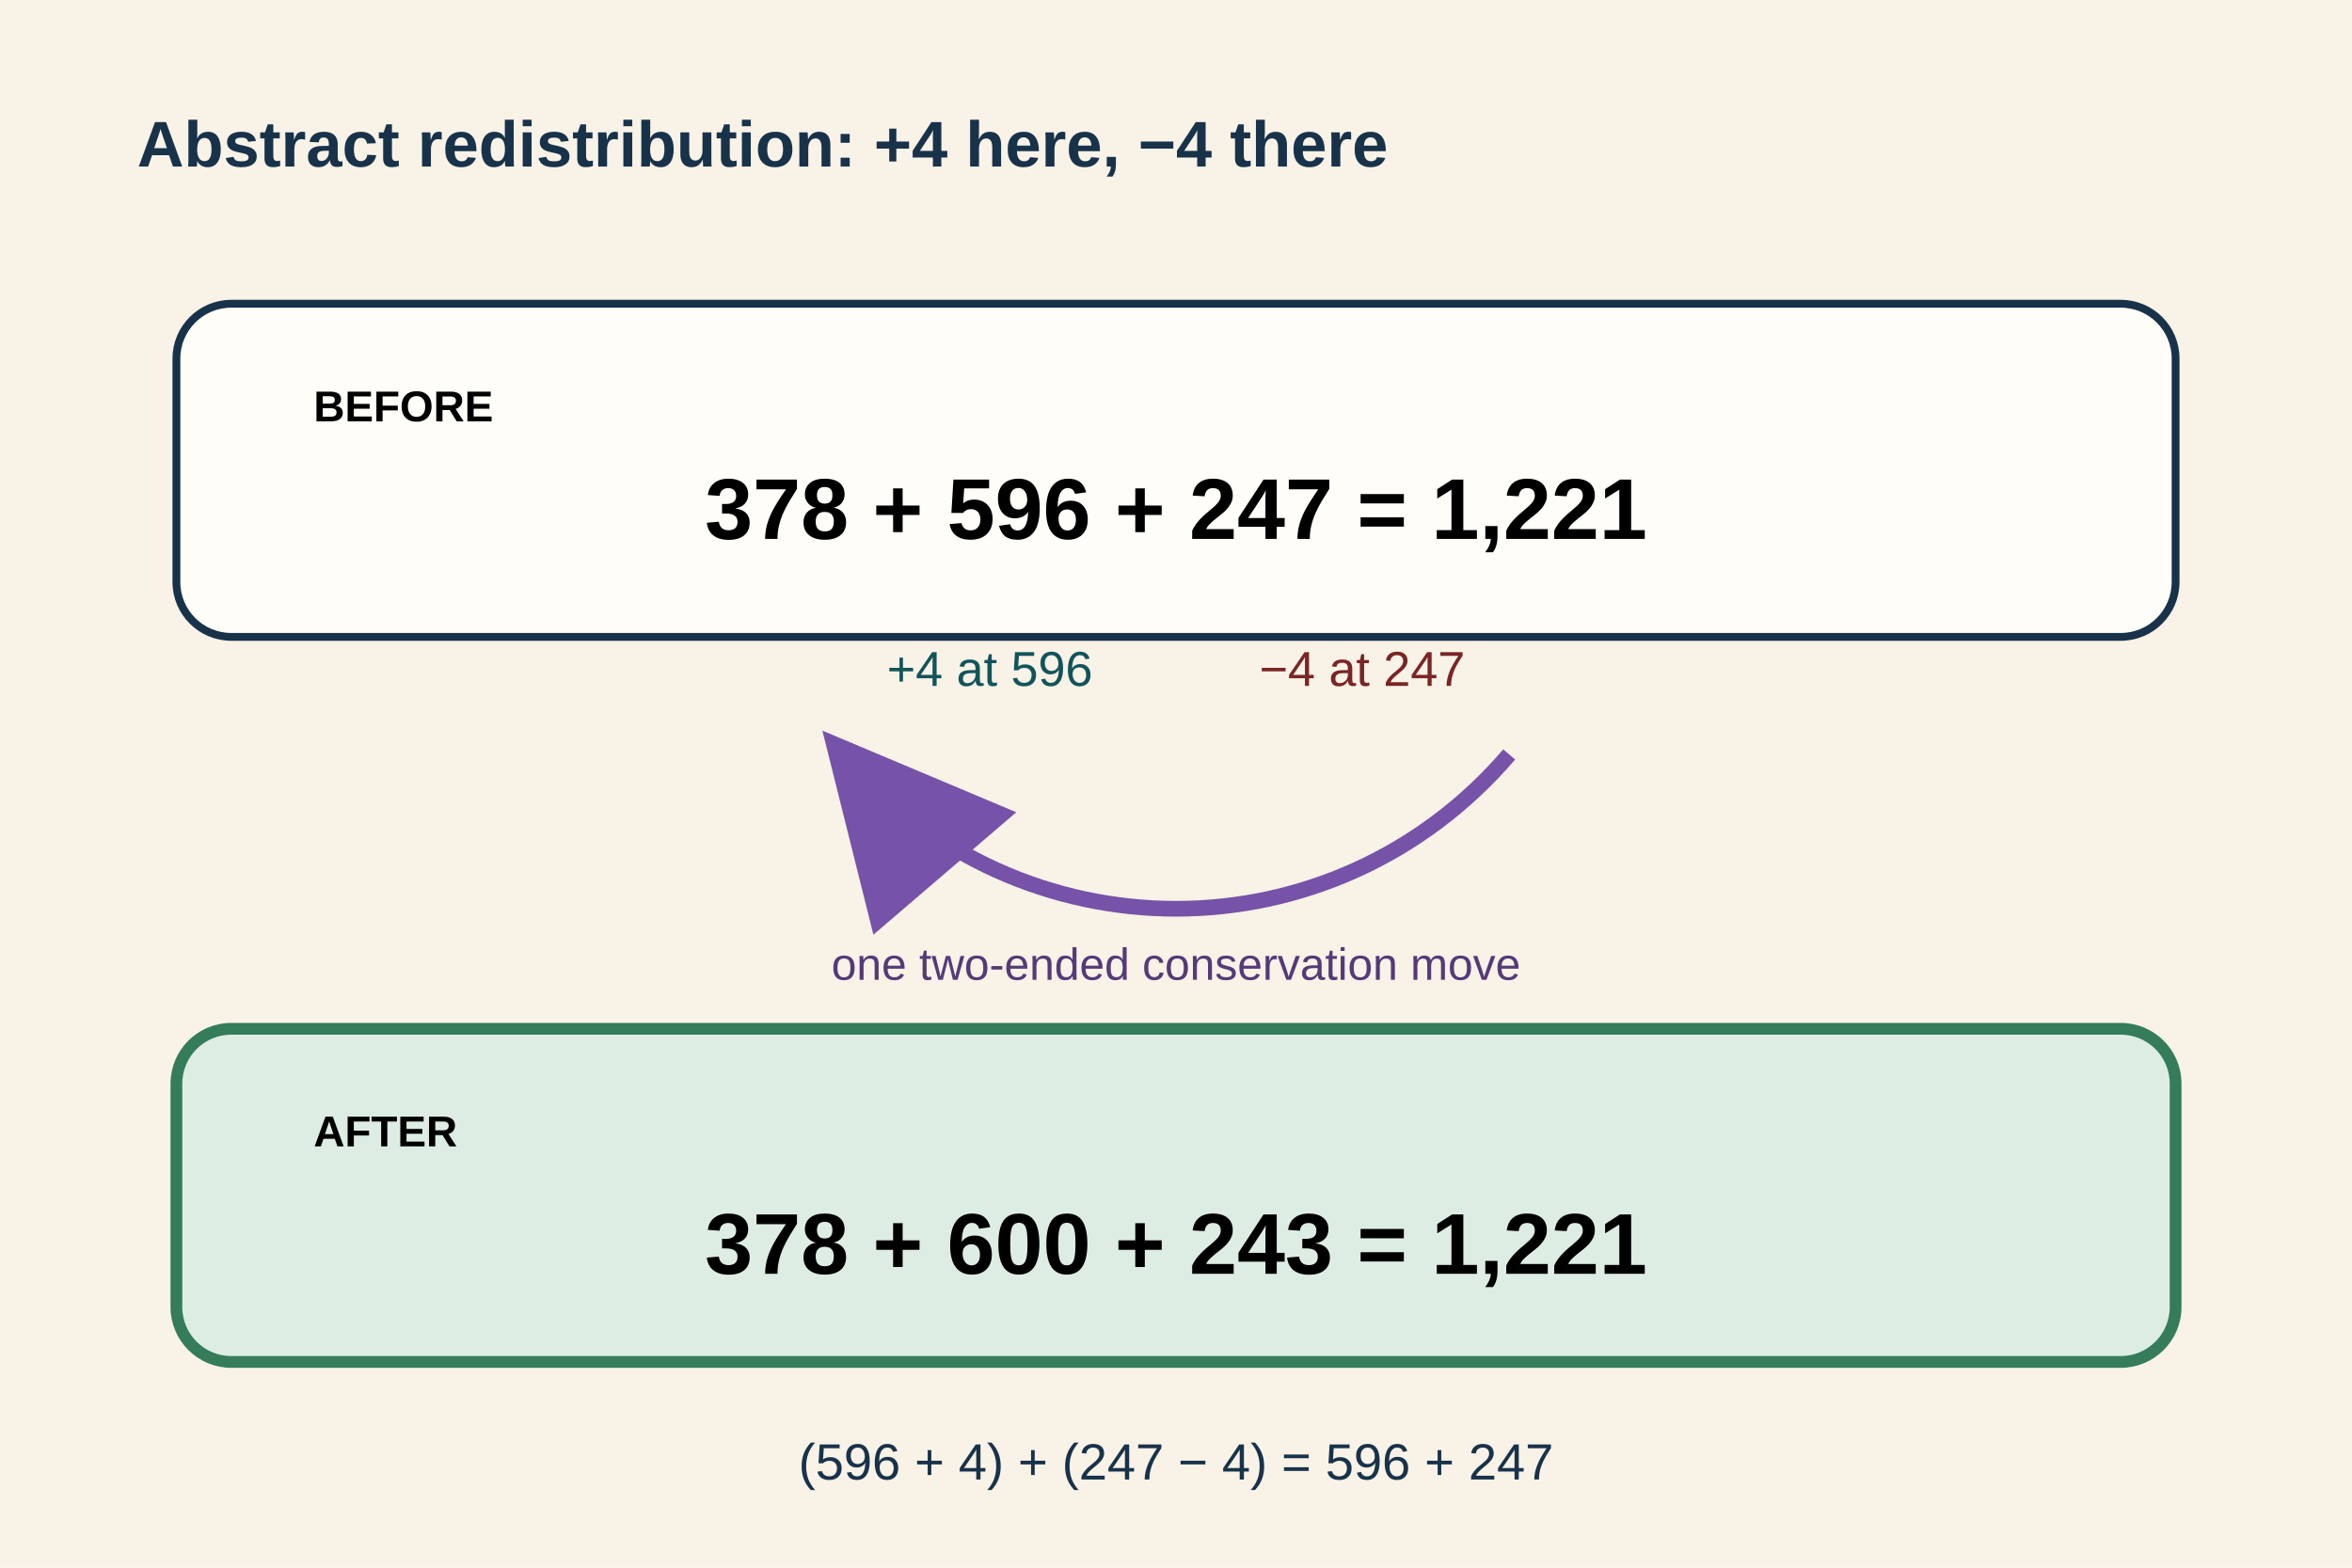
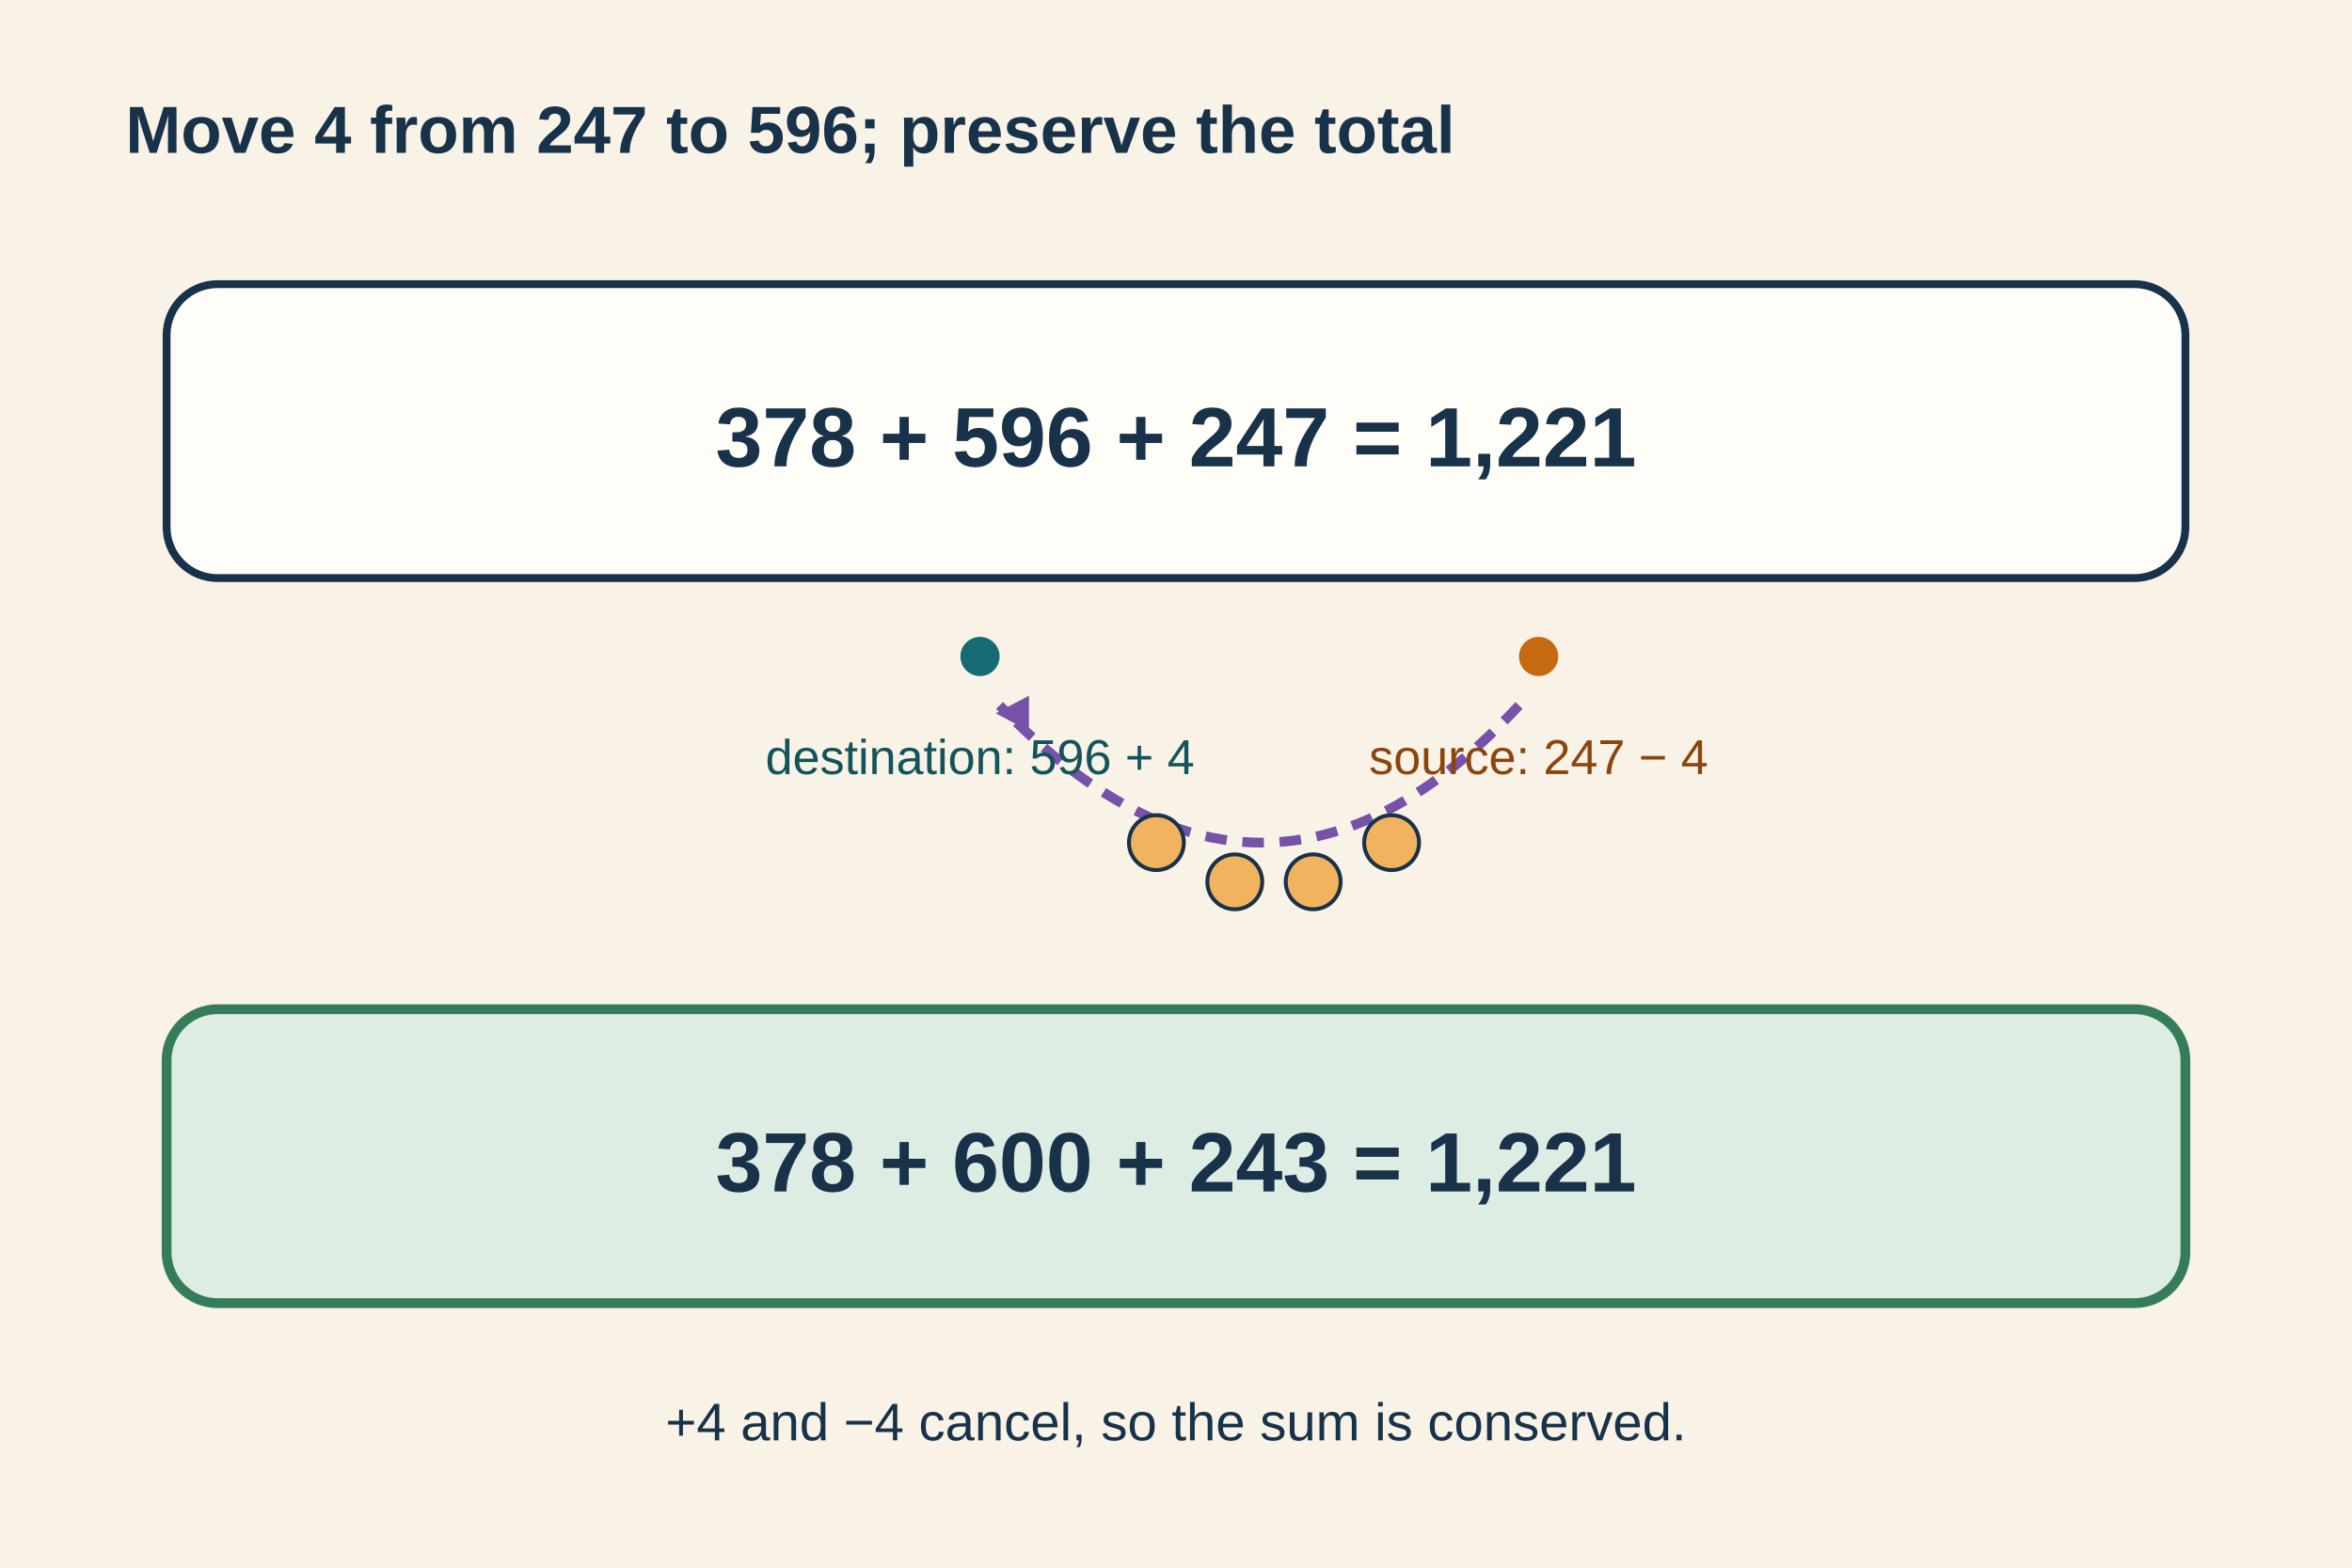
- <svg xmlns="http://www.w3.org/2000/svg" width="1200" height="800" viewBox="0 0 1200 800" role="img" aria-labelledby="title desc">
-   <defs>
-     <marker id="a" markerWidth="12" markerHeight="12" refX="10" refY="6" orient="auto">
-       <path d="M0 0l12 6-12 6z" fill="#7652A8" />
-     </marker>
-   </defs>
+ <svg xmlns="http://www.w3.org/2000/svg" data-qa-image-fixes="2026-09-08" width="1200" height="800" viewBox="0 0 1200 800" role="img" aria-labelledby="title desc" shape-rendering="geometricPrecision" text-rendering="optimizeLegibility">
  <rect width="1200" height="800" fill="#F8F2E7" />
-   <text x="70" y="85" font-family="Arial,sans-serif" font-size="33" font-weight="700" fill="#18324A">Abstract redistribution: +4 here, −4 there</text>
-   <rect x="90" y="155" width="1020" height="170" rx="28" fill="#FFFDF8" stroke="#18324A" stroke-width="4" />
-   <text x="160" y="215" font-family="Arial,sans-serif" font-size="22" font-weight="700">BEFORE</text>
-   <text x="600" y="275" text-anchor="middle" font-family="Arial,sans-serif" font-size="44" font-weight="700">378 + 596 + 247 = 1,221</text>
-   <text x="505" y="350" text-anchor="middle" font-family="Arial,sans-serif" font-size="25" fill="#12545A">+4 at 596</text>
-   <text x="695" y="350" text-anchor="middle" font-family="Arial,sans-serif" font-size="25" fill="#7A2525">−4 at 247</text>
-   <path d="M770 385C680 490 520 490 430 385" fill="none" stroke="#7652A8" stroke-width="8" marker-end="url(#a)" />
-   <text x="600" y="500" text-anchor="middle" font-family="Arial,sans-serif" font-size="23" fill="#553A78">one two-ended conservation move</text>
-   <rect x="90" y="525" width="1020" height="170" rx="28" fill="#DDEDE4" stroke="#347C5A" stroke-width="6" />
-   <text x="160" y="585" font-family="Arial,sans-serif" font-size="22" font-weight="700">AFTER</text>
-   <text x="600" y="650" text-anchor="middle" font-family="Arial,sans-serif" font-size="44" font-weight="700">378 + 600 + 243 = 1,221</text>
-   <text x="600" y="755" text-anchor="middle" font-family="Arial,sans-serif" font-size="26" fill="#18324A">(596 + 4) + (247 − 4) = 596 + 247</text>
+   <text x="64" y="78" font-family="Arial,sans-serif" fill="#18324A" font-size="34" font-weight="700">Move 4 from 247 to 596; preserve the total</text>
+   <rect x="85" y="145" width="1030" height="150" rx="26" fill="#FFFDF8" stroke="#18324A" stroke-width="4" />
+   <text x="600" y="238" text-anchor="middle" font-family="Arial,sans-serif" fill="#18324A" font-size="43" font-weight="700">378 + 596 + 247 = 1,221</text>
+   <circle cx="500" cy="335" r="10" fill="#176B73" />
+   <circle cx="785" cy="335" r="10" fill="#C66A12" />
+   <path d="M775 360Q645 500 510 360" fill="none" stroke="#7652A8" stroke-width="5" stroke-dasharray="11 8" />
+   <g fill="#F2B35F" stroke="#18324A" stroke-width="2">
+     <circle cx="710" cy="430" r="14" />
+     <circle cx="670" cy="450" r="14" />
+     <circle cx="630" cy="450" r="14" />
+     <circle cx="590" cy="430" r="14" />
+   </g>
+   <text x="785" y="395" text-anchor="middle" font-family="Arial,sans-serif" font-size="25" fill="#8A450D">source: 247 − 4</text>
+   <text x="500" y="395" text-anchor="middle" font-family="Arial,sans-serif" font-size="25" fill="#12545A">destination: 596 + 4</text>
+   <rect x="85" y="515" width="1030" height="150" rx="26" fill="#DDEDE4" stroke="#347C5A" stroke-width="5" />
+   <text x="600" y="608" text-anchor="middle" font-family="Arial,sans-serif" fill="#18324A" font-size="43" font-weight="700">378 + 600 + 243 = 1,221</text>
+   <text x="600" y="735" text-anchor="middle" font-family="Arial,sans-serif" fill="#18324A" font-size="27">+4 and −4 cancel, so the sum is conserved.</text>
+   <g data-qa-detail="destination-head">
+     <path d="M525 355l-17 9 17 9z" fill="#7652A8" />
+   </g>
</svg>
